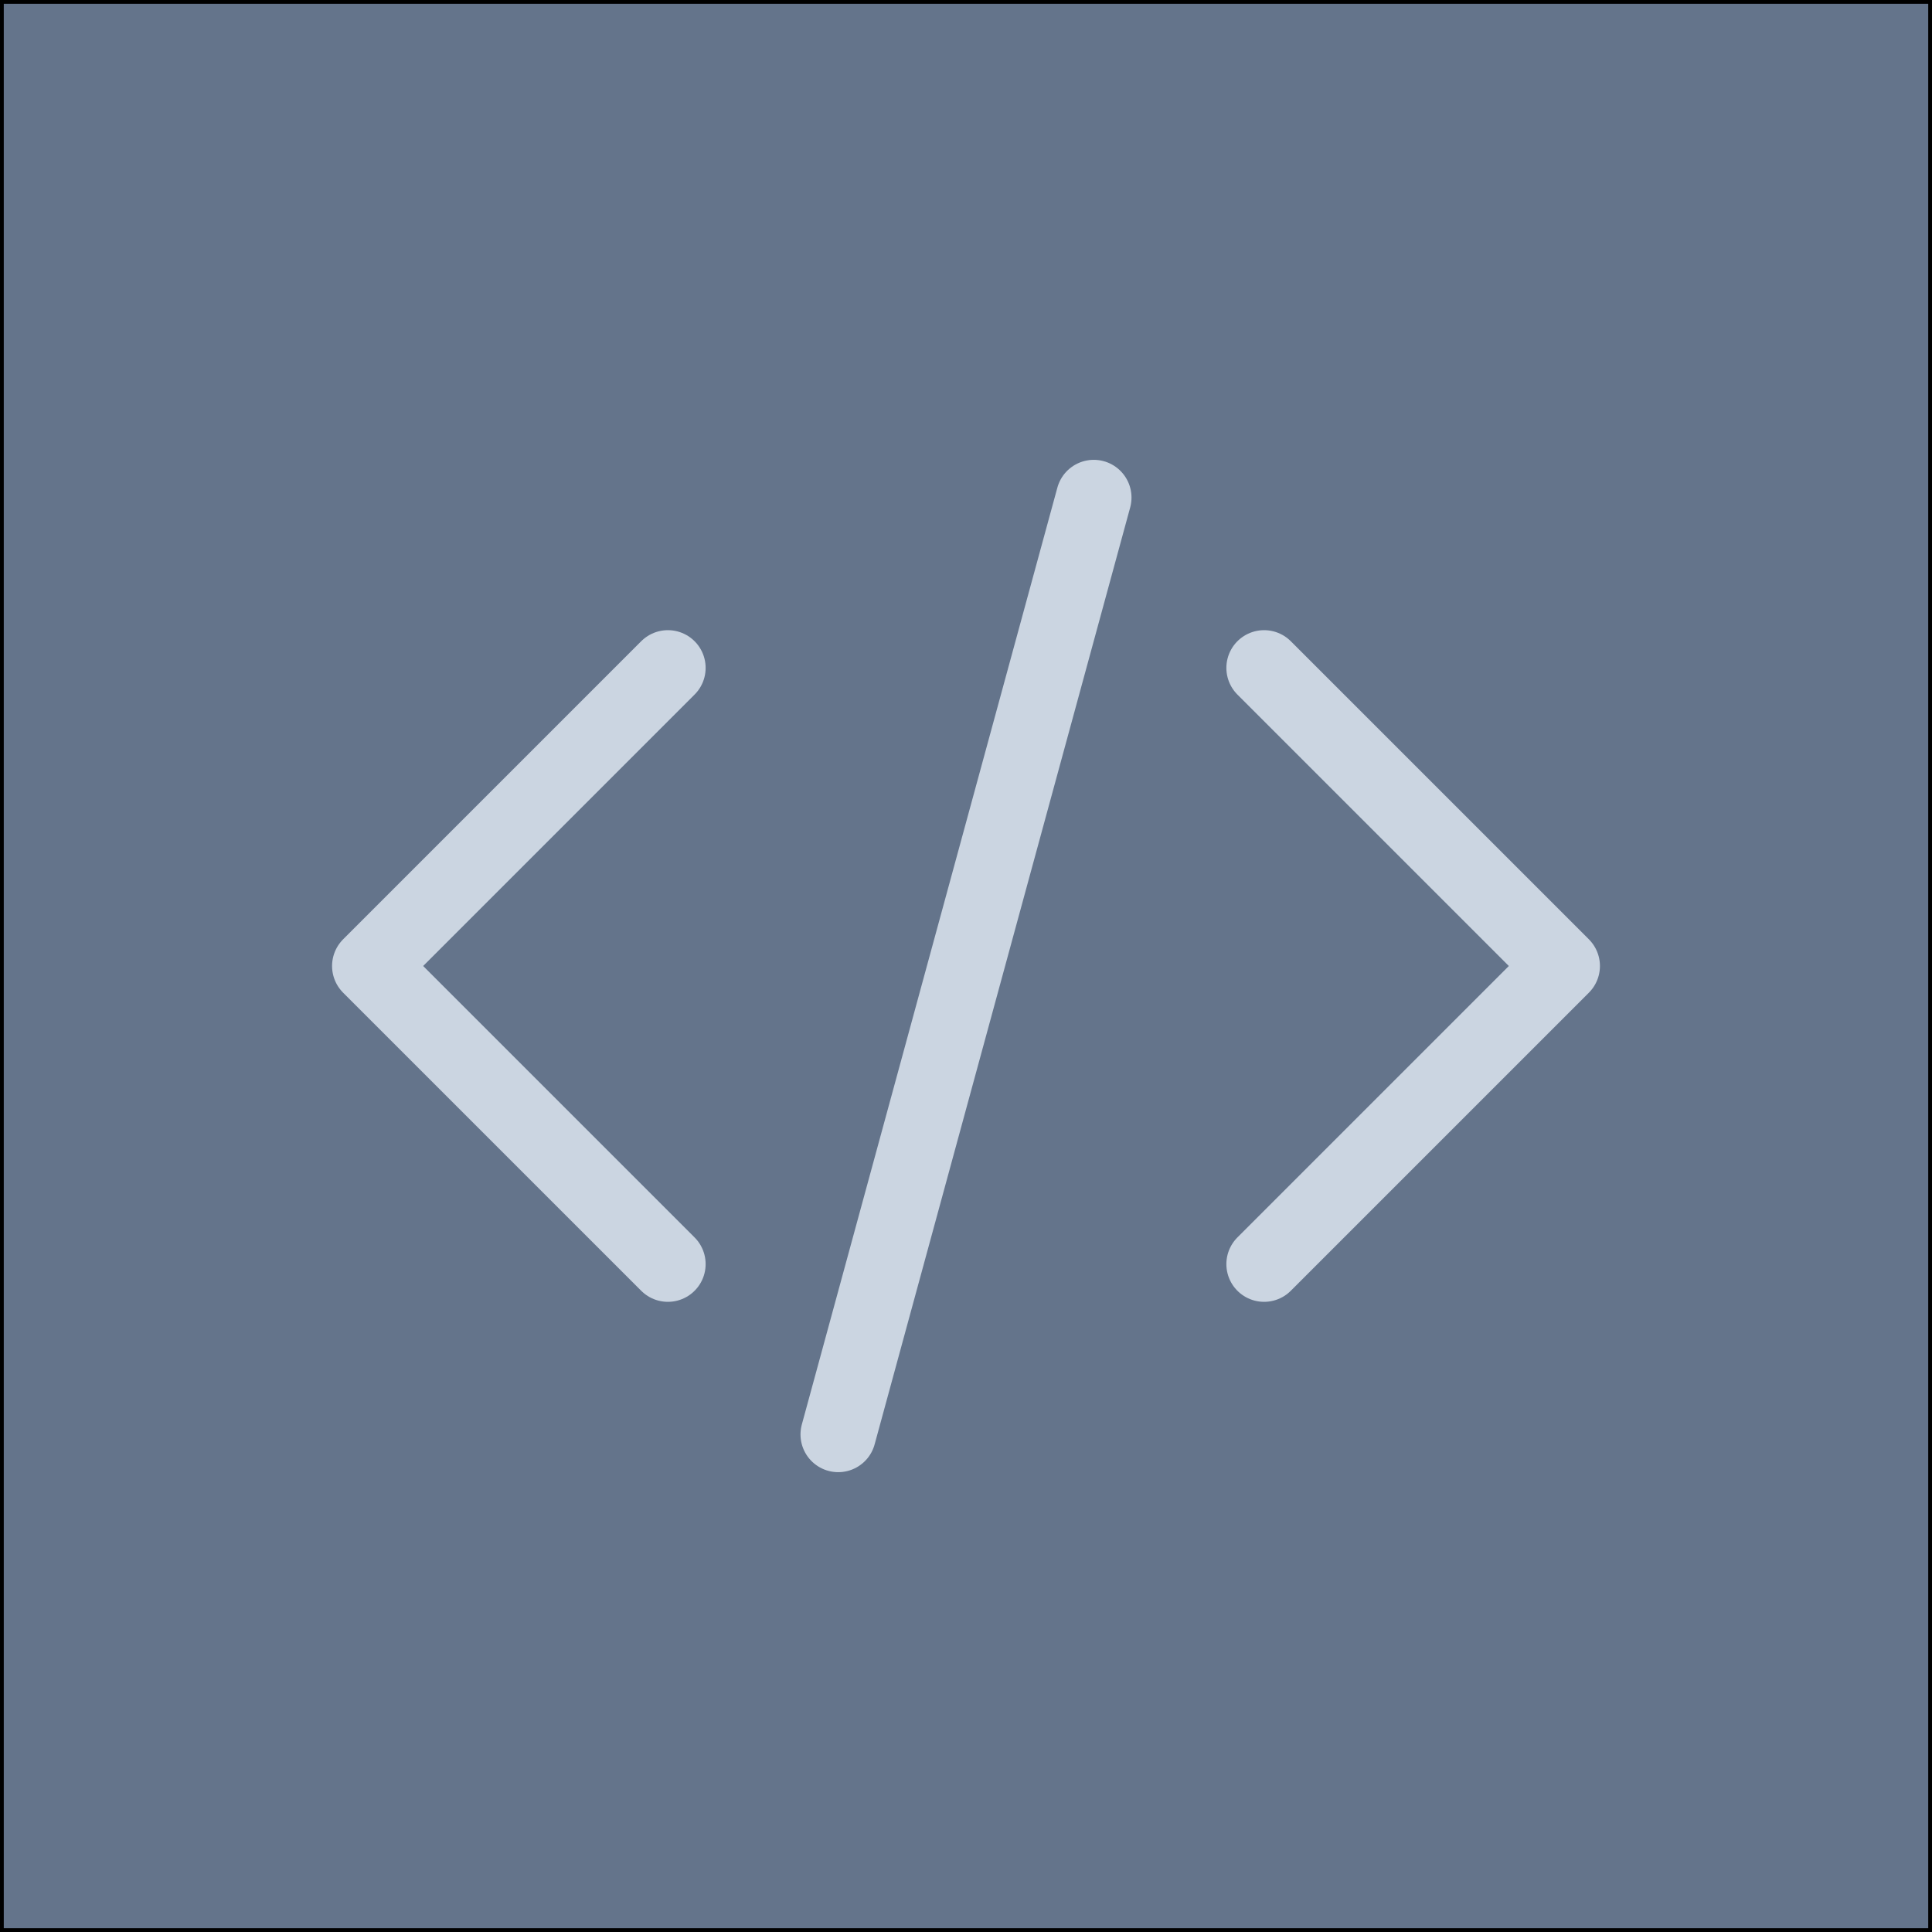
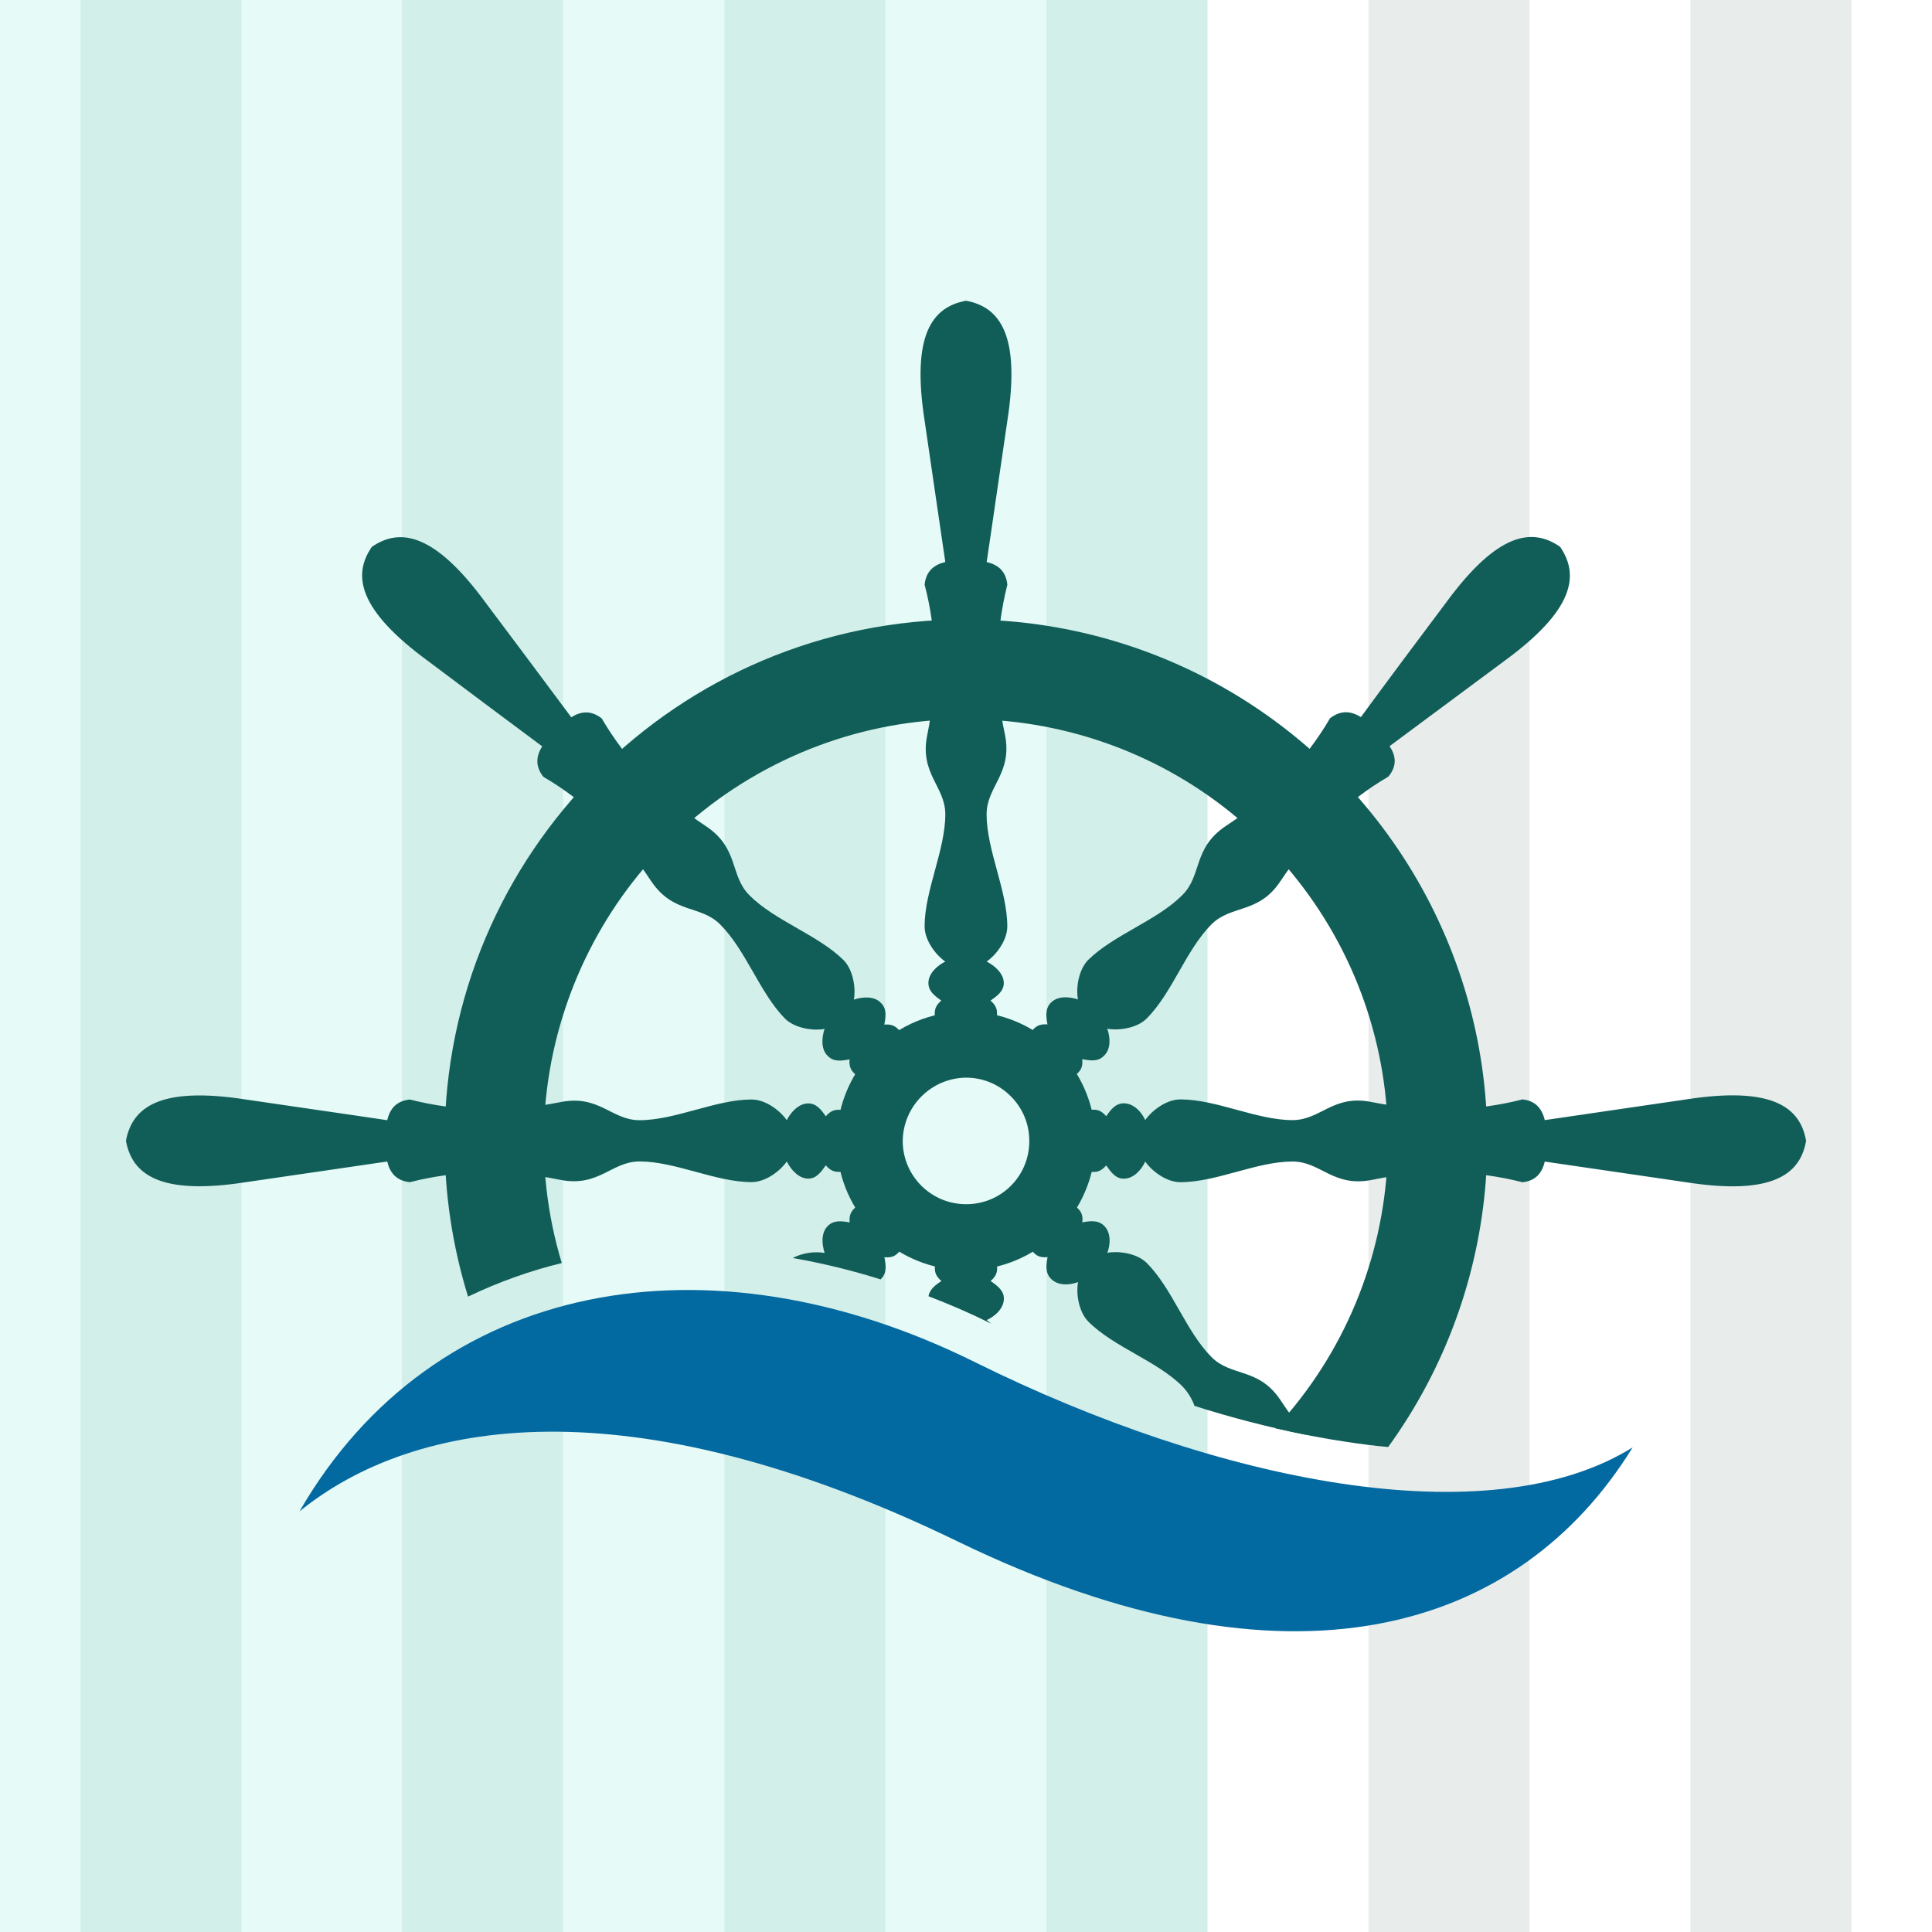
- <svg xmlns="http://www.w3.org/2000/svg" id="f5e90864-b808-45d2-a442-f336d4a5a106" data-name="Layer 1" viewBox="0 0 512 512">
-   <defs>
-     <style>.bf3d70c4-5772-48b4-b045-d2643623297a{fill:#64748b;}.ad90004c-b027-4467-82d7-8f4324200b81{fill:none;stroke:#cbd5e1;stroke-linecap:round;stroke-linejoin:round;stroke-width:20px;}</style>
-   </defs>
-   <rect class="bf3d70c4-5772-48b4-b045-d2643623297a" x="0.5" y="0.5" width="511" height="511" />
-   <path d="M511,1V511H1V1H511m1-1H0V512H512V0Z" />
-   <path class="ad90004c-b027-4467-82d7-8f4324200b81" d="M335,177l79,79-79,79m-158,0L98,256l79-79m112.86-45.14L222.14,380.14" />
+ <svg xmlns="http://www.w3.org/2000/svg" viewBox="0 0 800 800">
+   <g id="Layer_2" data-name="Layer 2">
+     <rect width="489.59" height="800" fill="#e6fbf7" />
+     <rect x="33.33" width="66.67" height="800" fill="#d3efe9" />
+     <rect x="166.46" width="66.67" height="800" fill="#d3efe9" />
+     <rect x="299.97" width="66.67" height="800" fill="#d3efe9" />
+     <rect x="433.33" width="66.67" height="800" fill="#d3efe9" />
+     <rect x="566.66" width="66.67" height="800" fill="#e8edec" />
+     <rect x="699.99" width="66.67" height="800" fill="#e8edec" />
+   </g>
+   <g id="Layer_1" data-name="Layer 1">
+     <path d="M400,256.49A216,216,0,0,1,574.82,599.17c-6-.49-11.65-1.29-17.14-2.1-9.87-1.46-19.73-3.4-29.6-5.66A174.77,174.77,0,1,0,232.62,523a198.14,198.14,0,0,0-38.49,13.75l-.32.16a217.83,217.83,0,0,1-9.71-64.53A215.88,215.88,0,0,1,400,256.49Z" fill="#115e59" />
+     <path d="M400,418.85a53.57,53.57,0,1,1-37.84,15.69A53.16,53.16,0,0,1,400,418.85ZM418.6,454a26,26,0,0,0-18.6-7.77,26.52,26.52,0,0,0-26.2,26.2,26.22,26.22,0,0,0,26.2,26.2,26,26,0,0,0,26.2-26.2A25.87,25.87,0,0,0,418.6,454Z" fill="#115e59" />
+     <path d="M400,124.53c-14.07,2.58-22.64,14.23-17.14,49.64,2.91,19.57,5.66,39.14,8.57,58.54-4.53,1.14-7.93,3.56-8.57,9.38,5.17,19.57,5.5,40.44,1.13,62.1-3.39,16.18,7.44,21.35,7.44,33,0,14.87-8.57,31.53-8.57,46.41,0,6.3,5.34,12.45,8.57,14.55-3.23,1.62-7,4.86-7,8.9,0,3.39,2.59,5.33,5.34,7.27-4.53,3.89-1.61,6.48-3.23,10.35h26.84c-1.61-3.87,1.29-6.46-3.23-10.35,2.75-1.94,5.5-3.88,5.5-7.27,0-4-3.88-7.28-7.12-8.9,3.24-2.1,8.57-8.25,8.57-14.55,0-14.88-8.57-31.54-8.57-46.41,0-11.65,10.83-16.82,7.6-33a136.06,136.06,0,0,1,1-62.1c-.64-5.82-4-8.24-8.57-9.38,2.91-19.4,5.66-39,8.57-58.54,5.5-35.41-3.07-47.06-17.14-49.64Z" fill="#115e59" fill-rule="evenodd" />
+     <path d="M154,226.41c-8.09,11.64-5.83,26,23.12,47.22,15.68,11.8,31.54,23.61,47.39,35.42-2.43,3.88-3.08,8.08.48,12.61,17.47,10.19,32.5,24.74,44.63,43.18,9.22,13.75,20.38,9.7,28.63,18,10.67,10.67,16.33,28.3,26.84,39,4.53,4.36,12.61,5,16.34,4.2-1.13,3.39-1.62,8.41,1.29,11.16,2.43,2.59,5.66,2.1,9.06,1.46-.49,5.81,3.23,5.65,5,9.53,3.07-3.07,6.31-6.3,9.38-9.53,3.24-3.08,6.47-6.32,9.54-9.39-3.88-1.77-3.72-5.5-9.54-5,.65-3.39,1.13-6.63-1.46-9.05-2.75-2.92-7.76-2.43-11.15-1.3.8-3.72.16-11.81-4.21-16.33-10.67-10.52-28.3-16.18-39-26.85-8.25-8.25-4.21-19.41-18-28.62-18.44-12.13-33-27.17-43.18-44.64-4.53-3.55-8.74-2.91-12.62-.48-11.8-15.85-23.61-31.7-35.41-47.39-21.19-28.95-35.58-31.21-47.22-23.12Z" fill="#115e59" fill-rule="evenodd" />
+     <path d="M52.14,472.38c2.59,14.07,14.24,22.64,49.65,17.14,19.57-2.91,39.14-5.66,58.54-8.56,1.13,4.52,3.56,7.92,9.38,8.56,19.57-5,40.43-5.49,62.1-1,16.18,3.24,21.35-7.59,33-7.59,14.88,0,31.54,8.56,46.41,8.56,6.31,0,12.46-5.33,14.56-8.56,1.62,3.23,4.85,7.11,8.89,7.11,3.4,0,5.34-2.75,7.28-5.5,3.88,4.53,6.47,1.62,10.35,3.23V459c-3.88,1.62-6.47-1.29-10.35,3.23-1.94-2.75-3.88-5.33-7.28-5.33-4,0-7.27,3.72-8.89,6.95-2.1-3.23-8.25-8.57-14.56-8.57-14.87,0-31.53,8.57-46.41,8.57-11.64,0-16.81-10.83-33-7.44-21.67,4.37-42.53,3.88-62.1-1.13-5.82.64-8.25,4-9.38,8.57-19.4-2.91-39-5.66-58.54-8.57-35.41-5.5-47.06,3.07-49.65,17.14Z" fill="#115e59" fill-rule="evenodd" />
+     <path d="M364.74,529.79v-.16c2.59-2.43,2.11-5.66,1.46-9.06,5.82.65,5.66-3.23,9.54-5-3.07-3.07-6.3-6.31-9.54-9.38-3.07-3.23-6.31-6.47-9.38-9.54-1.78,3.88-5.5,3.72-5,9.54-3.4-.65-6.63-1-9.06,1.46-2.91,2.91-2.42,7.76-1.29,11.16a21.72,21.72,0,0,0-13.26,2.1,285.64,285.64,0,0,1,36.54,8.89Z" fill="#115e59" fill-rule="evenodd" />
+     <path d="M410.35,548.06a11.36,11.36,0,0,0-1.78-1.45c3.24-1.46,7.12-4.69,7.12-8.89,0-3.4-2.75-5.34-5.5-7.29,4.52-3.87,1.62-6.3,3.23-10.34H386.58c1.62,4-1.3,6.47,3.23,10.34-2.42,1.63-4.85,3.4-5.34,6.32,8.9,3.39,17.47,7.11,25.88,11.31Z" fill="#115e59" fill-rule="evenodd" />
+     <path d="M541,594.15a139.58,139.58,0,0,1-10.67-14.23c-9.06-13.75-20.38-9.7-28.63-17.95-10.67-10.67-16.17-28.3-26.85-39-4.36-4.37-12.61-5-16.33-4.2,1.3-3.4,1.62-8.25-1.29-11.16-2.43-2.43-5.66-2.11-9.06-1.46.65-5.82-3.23-5.66-5-9.54-3.07,3.07-6.31,6.31-9.38,9.54-3.24,3.07-6.31,6.31-9.54,9.38,3.88,1.78,3.72,5.66,9.54,5-.65,3.4-1,6.63,1.46,9.06,2.9,2.91,7.76,2.59,11.16,1.29-.81,3.72-.17,11.81,4.2,16.33,10.67,10.68,28.3,16.18,39,26.85a22.64,22.64,0,0,1,5,8.09,431.48,431.48,0,0,0,46.41,12Z" fill="#115e59" fill-rule="evenodd" />
+     <path d="M747.86,472.38c-2.43-14.07-14.24-22.64-49.65-17.14-19.57,2.91-39,5.66-58.54,8.57-1.14-4.53-3.56-7.93-9.22-8.57-19.57,5-40.43,5.5-62.26,1.13-16.17-3.39-21.19,7.44-33,7.44-14.88,0-31.38-8.57-46.41-8.57-6.31,0-12.46,5.34-14.56,8.57-1.46-3.23-4.69-6.95-8.89-6.95-3.4,0-5.34,2.58-7.28,5.33-3.88-4.52-6.31-1.61-10.35-3.23V485.8c4-1.61,6.47,1.3,10.35-3.23,1.94,2.75,3.88,5.5,7.28,5.5,4.2,0,7.43-3.88,8.89-7.11,2.1,3.23,8.25,8.56,14.56,8.56,15,0,31.53-8.56,46.41-8.56,11.8,0,16.82,10.83,33,7.59,21.83-4.52,42.69-4,62.26,1,5.66-.64,8.08-4,9.22-8.56,19.57,2.9,39,5.65,58.54,8.56,35.41,5.5,47.22-3.07,49.65-17.14Z" fill="#115e59" fill-rule="evenodd" />
+     <path d="M646,226.41c-11.65-8.09-26-5.83-47.23,23.12-11.8,15.69-23.61,31.54-35.25,47.39-4-2.43-8.09-3.07-12.78.48-10.19,17.47-24.58,32.51-43.18,44.64-13.74,9.21-9.7,20.37-18,28.62-10.67,10.67-28.3,16.33-39,26.85-4.37,4.52-5,12.61-4.2,16.33-3.4-1.13-8.26-1.62-11.16,1.3-2.43,2.42-2.11,5.66-1.46,9.05-5.82-.49-5.66,3.24-9.54,5,3.23,3.07,6.3,6.31,9.54,9.39,3.07,3.23,6.31,6.46,9.38,9.53,1.78-3.88,5.66-3.72,5-9.53,3.4.64,6.63,1.13,9.06-1.46,2.91-2.75,2.59-7.77,1.29-11.16,3.72.81,12,.16,16.33-4.2,10.68-10.68,16.18-28.31,26.85-39,8.25-8.25,19.57-4.2,28.63-18,12.29-18.44,27.16-33,44.63-43.18,3.72-4.53,3.07-8.73.48-12.61L623,273.63c29-21.18,31-35.58,23-47.22Z" fill="#115e59" fill-rule="evenodd" />
+     <path d="M124,625.85c55.62-96.39,169.64-116.44,279.77-61.78C504,613.72,616.38,636.52,676.05,599.33,629,675.66,534.22,705.09,396.6,638.3,260,572,171.17,587.52,124,625.85Z" fill="#0369a1" fill-rule="evenodd" />
+   </g>
</svg>
